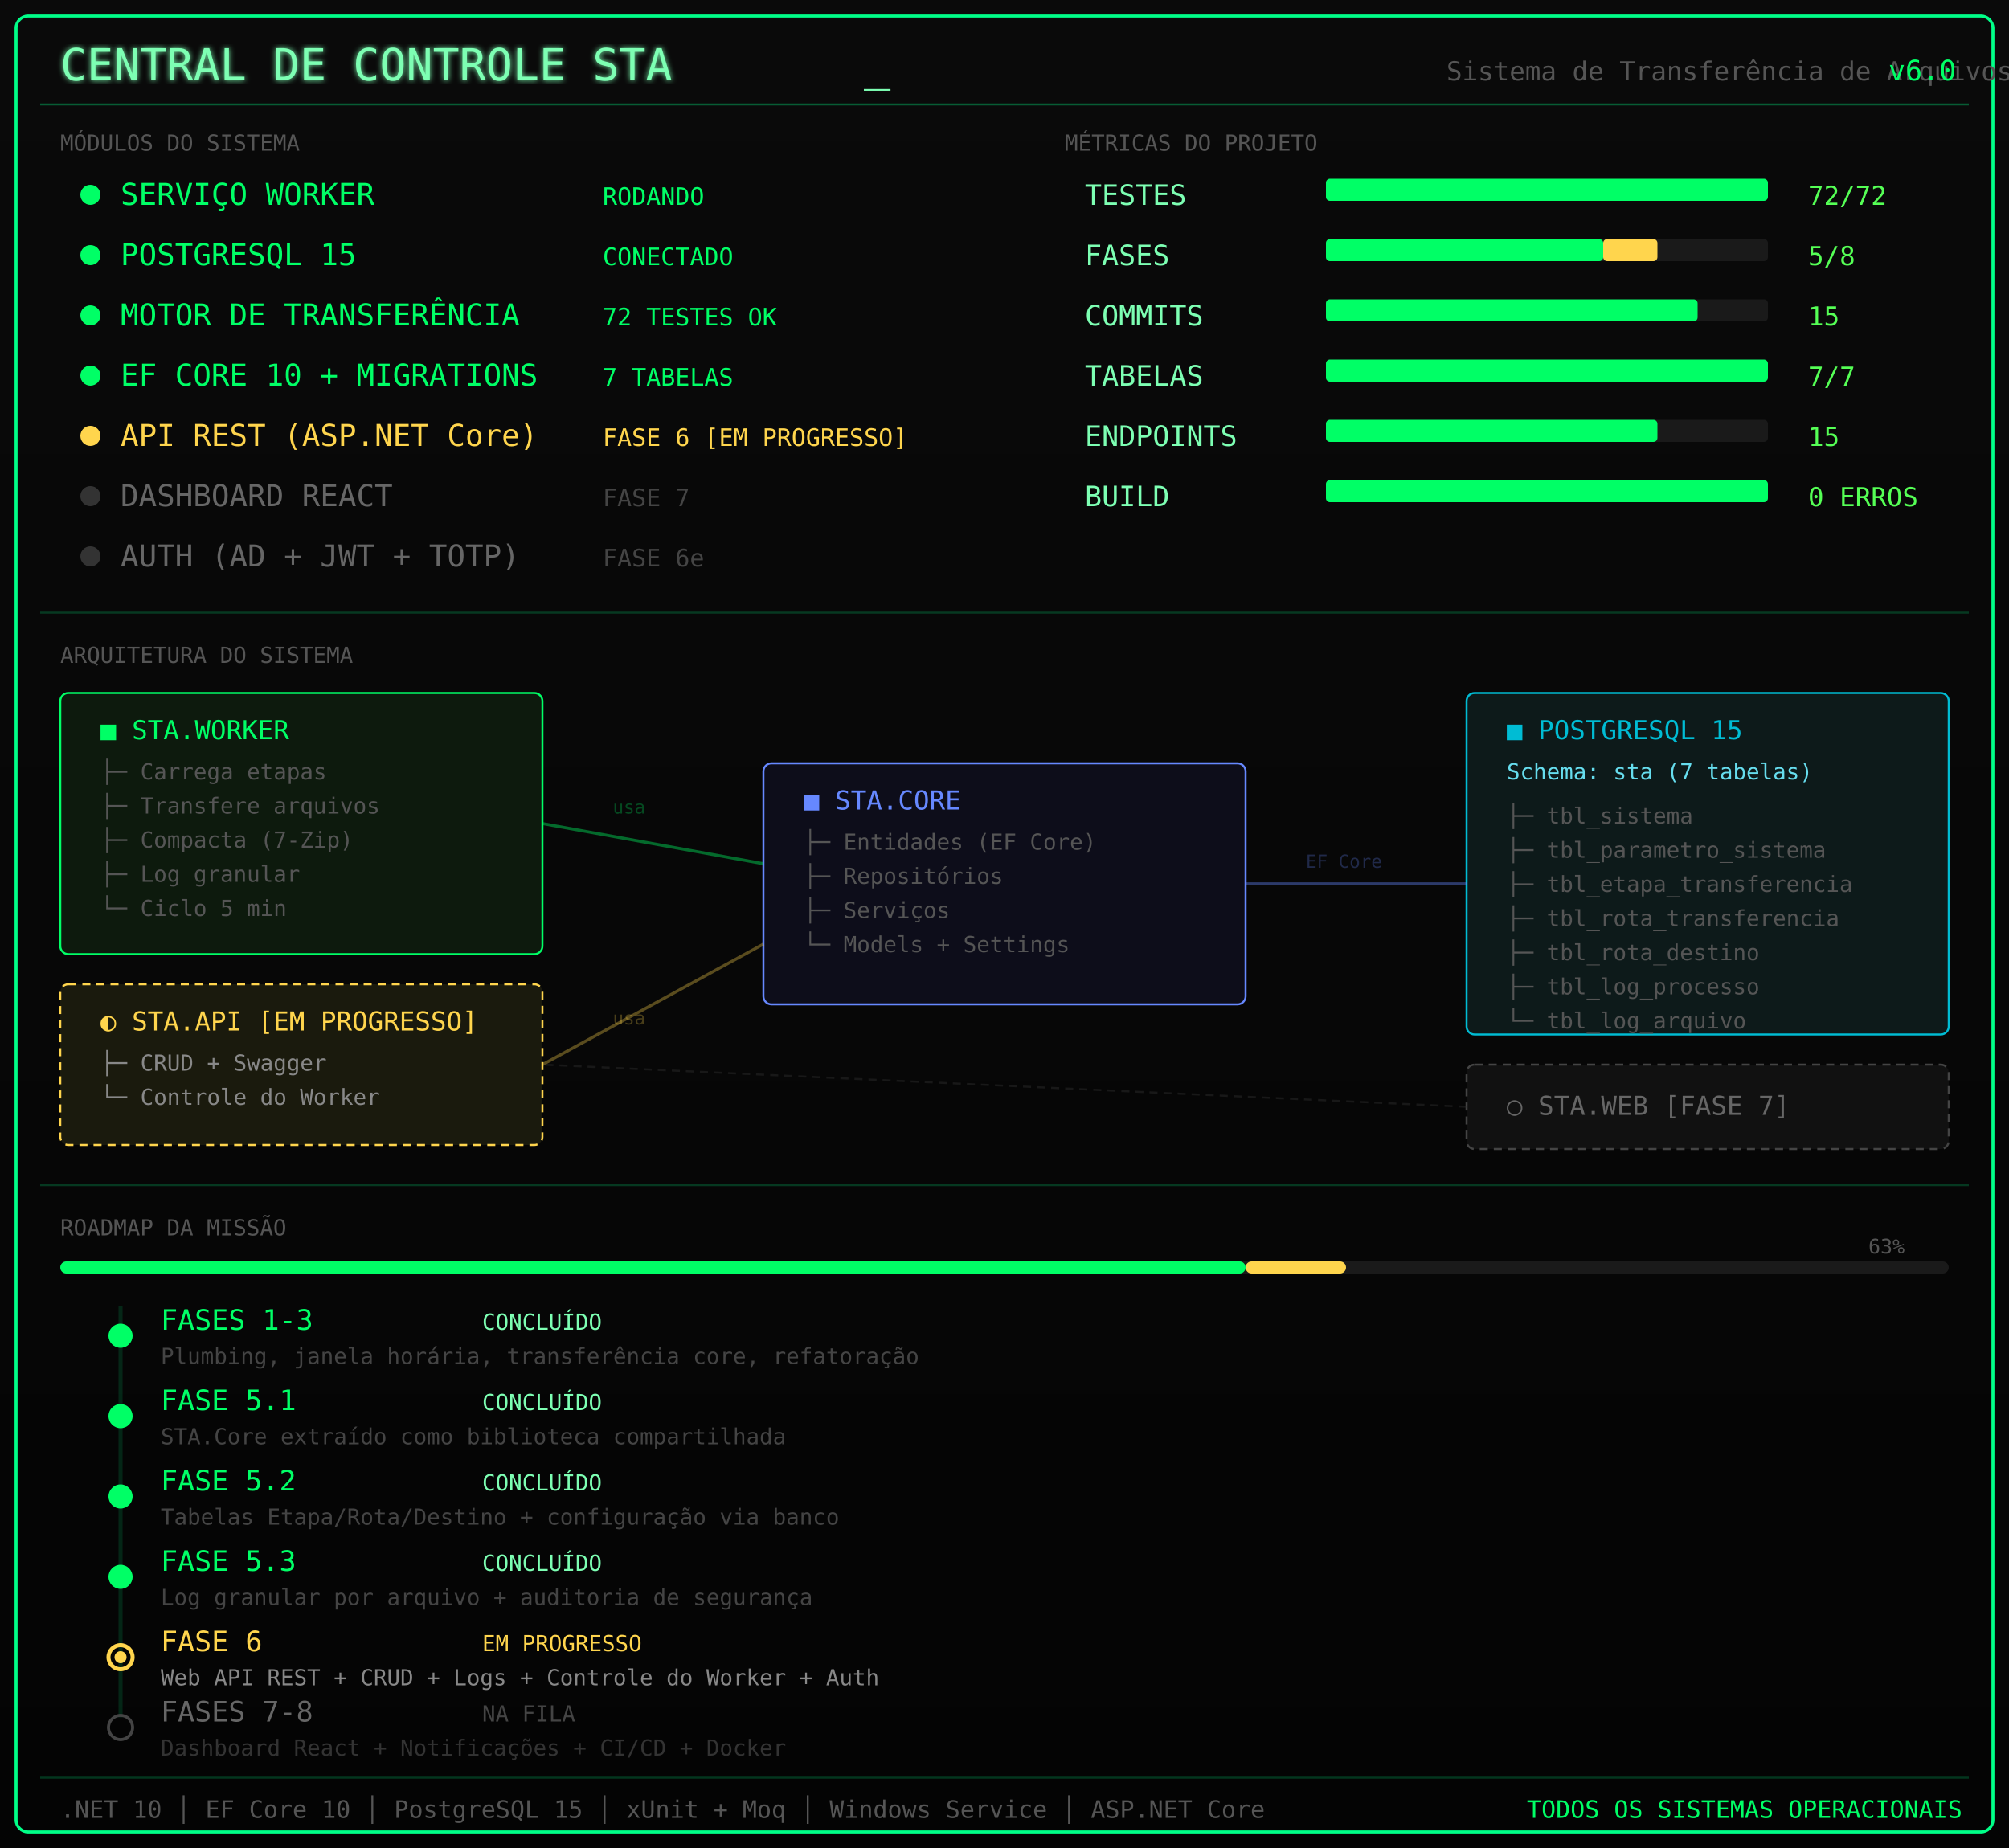
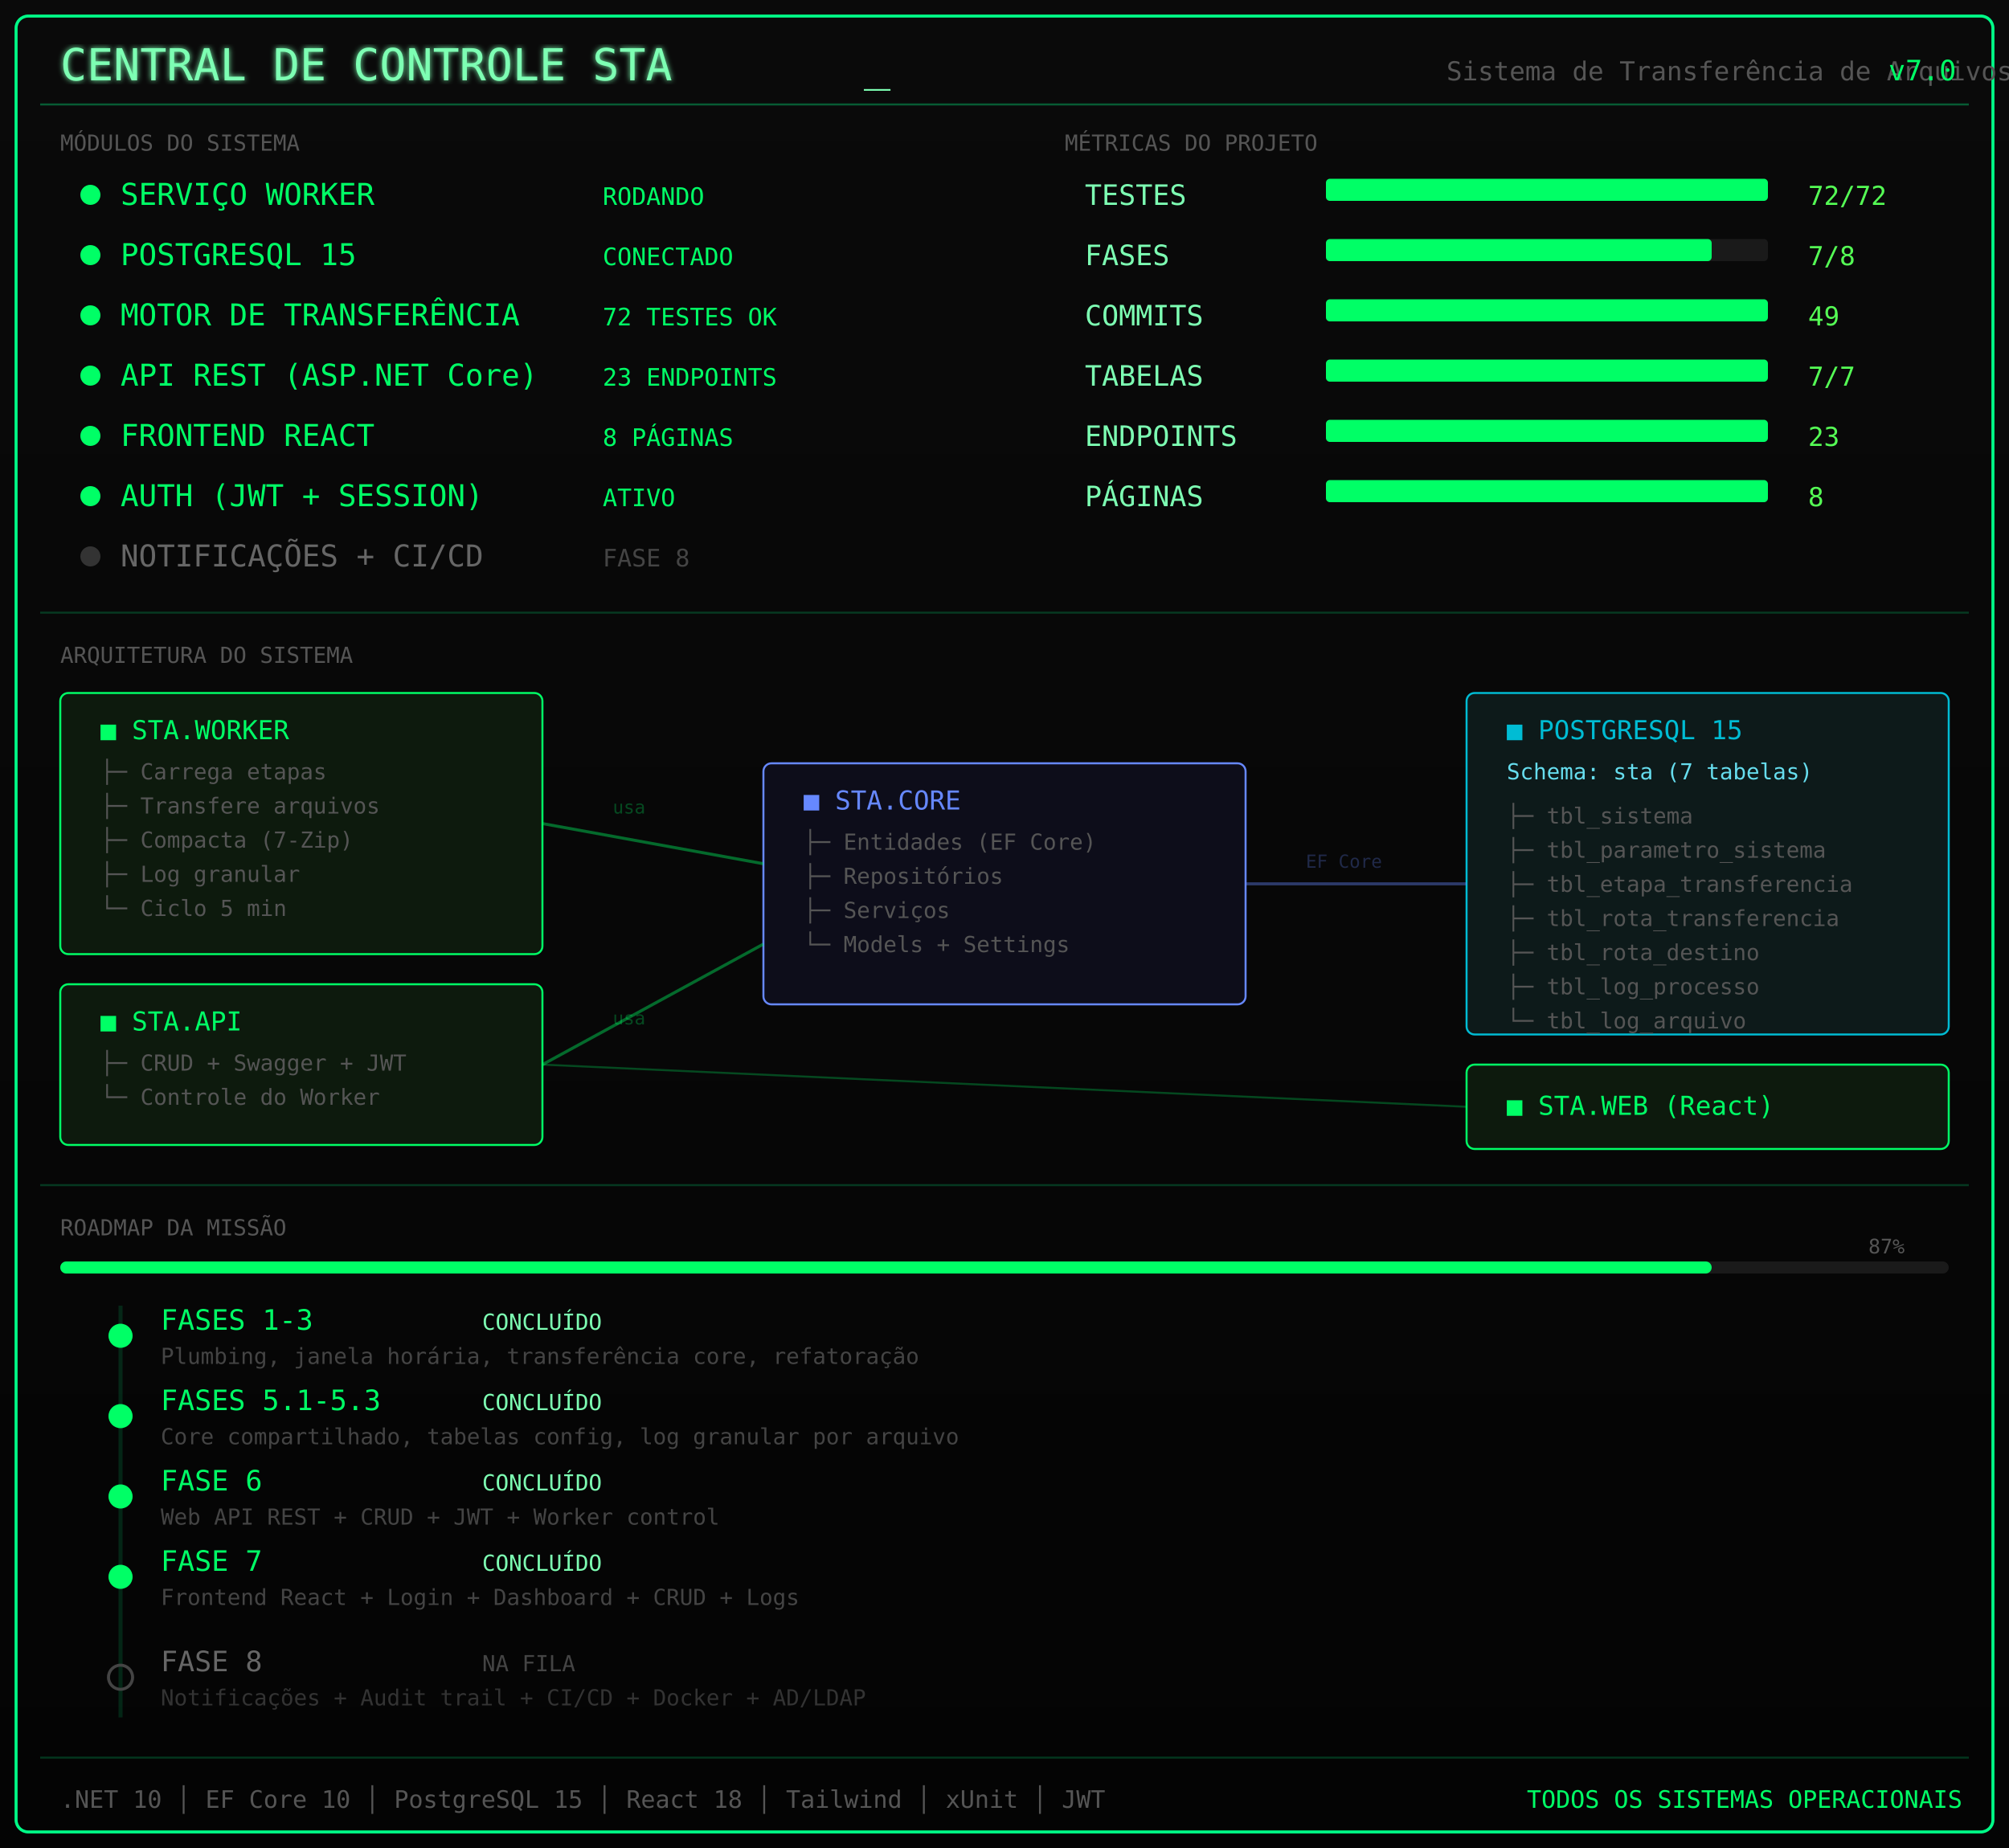
<svg xmlns="http://www.w3.org/2000/svg" width="1000" height="920" viewBox="0 0 1000 920">
  <style>
    @keyframes blink {
      0%, 100% { opacity: 1; }
      50% { opacity: 0; }
    }
    @keyframes pulse {
      0%, 100% { opacity: 1; }
      50% { opacity: 0.5; }
    }
    .cursor { animation: blink 1.2s step-end infinite; }
    .pulse-dot { animation: pulse 2s ease-in-out infinite; }
    .wip-bar { animation: pulse 2.5s ease-in-out infinite; }
  </style>
  <defs>
    <linearGradient id="bgMain" x1="0" y1="0" x2="0" y2="1">
      <stop offset="0%" stop-color="#0a0a0a" />
      <stop offset="100%" stop-color="#040404" />
    </linearGradient>
    <filter id="glowMain">
      <feGaussianBlur stdDeviation="1.5" result="blur" />
      <feMerge>
        <feMergeNode in="blur" />
        <feMergeNode in="SourceGraphic" />
      </feMerge>
    </filter>
  </defs>
  <rect width="100%" height="100%" fill="url(#bgMain)" />
  <rect x="8" y="8" width="984" height="904" rx="6" fill="none" stroke="#00ff88" stroke-width="1.5" />
  <text x="30" y="40" fill="#7dffb3" font-size="22" font-family="JetBrains Mono, Consolas, monospace" filter="url(#glowMain)">CENTRAL DE CONTROLE STA</text>
  <text x="430" y="40" fill="#7dffb3" font-size="22" font-family="JetBrains Mono, Consolas, monospace" class="cursor">_</text>
  <text x="720" y="40" fill="#555" font-size="13" font-family="JetBrains Mono, Consolas, monospace">Sistema de Transferência de Arquivos</text>
-   <text x="940" y="40" fill="#00ff66" font-size="14" font-family="JetBrains Mono, Consolas, monospace">v6.0</text>
+   <text x="940" y="40" fill="#00ff66" font-size="14" font-family="JetBrains Mono, Consolas, monospace">v7.0</text>
  <line x1="20" y1="52" x2="980" y2="52" stroke="#00ff8855" />
  <text x="30" y="75" fill="#555" font-size="11" font-family="JetBrains Mono, Consolas, monospace">MÓDULOS DO SISTEMA</text>
  <text x="530" y="75" fill="#555" font-size="11" font-family="JetBrains Mono, Consolas, monospace">MÉTRICAS DO PROJETO</text>
  <g font-family="JetBrains Mono, Consolas, monospace" font-size="15">
    <circle cx="45" cy="97" r="5" fill="#00ff66" class="pulse-dot" />
    <text x="60" y="102" fill="#00ff66">SERVIÇO WORKER</text>
    <text x="300" y="102" fill="#00ff66" font-size="12">RODANDO</text>
    <circle cx="45" cy="127" r="5" fill="#00ff66" />
    <text x="60" y="132" fill="#00ff66">POSTGRESQL 15</text>
    <text x="300" y="132" fill="#00ff66" font-size="12">CONECTADO</text>
    <circle cx="45" cy="157" r="5" fill="#00ff66" />
    <text x="60" y="162" fill="#00ff66">MOTOR DE TRANSFERÊNCIA</text>
    <text x="300" y="162" fill="#00ff66" font-size="12">72 TESTES OK</text>
    <circle cx="45" cy="187" r="5" fill="#00ff66" />
-     <text x="60" y="192" fill="#00ff66">EF CORE 10 + MIGRATIONS</text>
-     <text x="300" y="192" fill="#00ff66" font-size="12">7 TABELAS</text>
-     <circle cx="45" cy="217" r="5" fill="#ffd54d" class="pulse-dot" />
-     <text x="60" y="222" fill="#ffd54d">API REST (ASP.NET Core)</text>
-     <text x="300" y="222" fill="#ffd54d" font-size="12">FASE 6 [EM PROGRESSO]</text>
-     <circle cx="45" cy="247" r="5" fill="#333" />
-     <text x="60" y="252" fill="#666">DASHBOARD REACT</text>
-     <text x="300" y="252" fill="#444" font-size="12">FASE 7</text>
+     <text x="60" y="192" fill="#00ff66">API REST (ASP.NET Core)</text>
+     <text x="300" y="192" fill="#00ff66" font-size="12">23 ENDPOINTS</text>
+     <circle cx="45" cy="217" r="5" fill="#00ff66" />
+     <text x="60" y="222" fill="#00ff66">FRONTEND REACT</text>
+     <text x="300" y="222" fill="#00ff66" font-size="12">8 PÁGINAS</text>
+     <circle cx="45" cy="247" r="5" fill="#00ff66" />
+     <text x="60" y="252" fill="#00ff66">AUTH (JWT + SESSION)</text>
+     <text x="300" y="252" fill="#00ff66" font-size="12">ATIVO</text>
    <circle cx="45" cy="277" r="5" fill="#333" />
-     <text x="60" y="282" fill="#666">AUTH (AD + JWT + TOTP)</text>
-     <text x="300" y="282" fill="#444" font-size="12">FASE 6e</text>
+     <text x="60" y="282" fill="#666">NOTIFICAÇÕES + CI/CD</text>
+     <text x="300" y="282" fill="#444" font-size="12">FASE 8</text>
  </g>
  <g font-family="JetBrains Mono, Consolas, monospace" font-size="14">
    <text x="540" y="102" fill="#7dffb3">TESTES</text>
    <rect x="660" y="89" width="220" height="11" rx="2" fill="#1a1a1a" />
    <rect x="660" y="89" width="220" height="11" rx="2" fill="#00ff66" />
    <text x="900" y="102" fill="#55ff55" font-size="13">72/72</text>
    <text x="540" y="132" fill="#7dffb3">FASES</text>
    <rect x="660" y="119" width="220" height="11" rx="2" fill="#1a1a1a" />
-     <rect x="660" y="119" width="138" height="11" rx="2" fill="#00ff66" />
-     <rect x="798" y="119" width="27" height="11" rx="2" fill="#ffd54d" class="wip-bar" />
-     <text x="900" y="132" fill="#55ff55" font-size="13">5/8</text>
+     <rect x="660" y="119" width="192" height="11" rx="2" fill="#00ff66" />
+     <text x="900" y="132" fill="#55ff55" font-size="13">7/8</text>
    <text x="540" y="162" fill="#7dffb3">COMMITS</text>
    <rect x="660" y="149" width="220" height="11" rx="2" fill="#1a1a1a" />
-     <rect x="660" y="149" width="185" height="11" rx="2" fill="#00ff66" />
-     <text x="900" y="162" fill="#55ff55" font-size="13">15</text>
+     <rect x="660" y="149" width="220" height="11" rx="2" fill="#00ff66" />
+     <text x="900" y="162" fill="#55ff55" font-size="13">49</text>
    <text x="540" y="192" fill="#7dffb3">TABELAS</text>
    <rect x="660" y="179" width="220" height="11" rx="2" fill="#1a1a1a" />
    <rect x="660" y="179" width="220" height="11" rx="2" fill="#00ff66" />
    <text x="900" y="192" fill="#55ff55" font-size="13">7/7</text>
    <text x="540" y="222" fill="#7dffb3">ENDPOINTS</text>
    <rect x="660" y="209" width="220" height="11" rx="2" fill="#1a1a1a" />
-     <rect x="660" y="209" width="165" height="11" rx="2" fill="#00ff66" />
-     <text x="900" y="222" fill="#55ff55" font-size="13">15</text>
-     <text x="540" y="252" fill="#7dffb3">BUILD</text>
+     <rect x="660" y="209" width="220" height="11" rx="2" fill="#00ff66" />
+     <text x="900" y="222" fill="#55ff55" font-size="13">23</text>
+     <text x="540" y="252" fill="#7dffb3">PÁGINAS</text>
    <rect x="660" y="239" width="220" height="11" rx="2" fill="#1a1a1a" />
    <rect x="660" y="239" width="220" height="11" rx="2" fill="#00ff66" />
-     <text x="900" y="252" fill="#55ff55" font-size="13">0 ERROS</text>
+     <text x="900" y="252" fill="#55ff55" font-size="13">8</text>
  </g>
  <line x1="20" y1="305" x2="980" y2="305" stroke="#00ff8833" />
  <text x="30" y="330" fill="#555" font-size="11" font-family="JetBrains Mono, Consolas, monospace">ARQUITETURA DO SISTEMA</text>
  <rect x="30" y="345" width="240" height="130" rx="4" fill="#0d1a0d" stroke="#00ff66" stroke-width="1" />
  <text x="50" y="368" fill="#00ff66" font-size="13" font-family="JetBrains Mono, Consolas, monospace">■ STA.WORKER</text>
  <text x="50" y="388" fill="#555" font-size="11" font-family="JetBrains Mono, Consolas, monospace">├─ Carrega etapas</text>
  <text x="50" y="405" fill="#555" font-size="11" font-family="JetBrains Mono, Consolas, monospace">├─ Transfere arquivos</text>
  <text x="50" y="422" fill="#555" font-size="11" font-family="JetBrains Mono, Consolas, monospace">├─ Compacta (7-Zip)</text>
  <text x="50" y="439" fill="#555" font-size="11" font-family="JetBrains Mono, Consolas, monospace">├─ Log granular</text>
  <text x="50" y="456" fill="#555" font-size="11" font-family="JetBrains Mono, Consolas, monospace">└─ Ciclo 5 min</text>
-   <rect x="30" y="490" width="240" height="80" rx="4" fill="#1a1a0d" stroke="#ffd54d" stroke-width="1" stroke-dasharray="4,3" />
-   <text x="50" y="513" fill="#ffd54d" font-size="13" font-family="JetBrains Mono, Consolas, monospace">◐ STA.API [EM PROGRESSO]</text>
-   <text x="50" y="533" fill="#888" font-size="11" font-family="JetBrains Mono, Consolas, monospace">├─ CRUD + Swagger</text>
-   <text x="50" y="550" fill="#888" font-size="11" font-family="JetBrains Mono, Consolas, monospace">└─ Controle do Worker</text>
+   <rect x="30" y="490" width="240" height="80" rx="4" fill="#0d1a0d" stroke="#00ff66" stroke-width="1" />
+   <text x="50" y="513" fill="#00ff66" font-size="13" font-family="JetBrains Mono, Consolas, monospace">■ STA.API</text>
+   <text x="50" y="533" fill="#555" font-size="11" font-family="JetBrains Mono, Consolas, monospace">├─ CRUD + Swagger + JWT</text>
+   <text x="50" y="550" fill="#555" font-size="11" font-family="JetBrains Mono, Consolas, monospace">└─ Controle do Worker</text>
  <rect x="380" y="380" width="240" height="120" rx="4" fill="#0d0d1a" stroke="#6688ff" stroke-width="1" />
  <text x="400" y="403" fill="#6688ff" font-size="13" font-family="JetBrains Mono, Consolas, monospace">■ STA.CORE</text>
  <text x="400" y="423" fill="#555" font-size="11" font-family="JetBrains Mono, Consolas, monospace">├─ Entidades (EF Core)</text>
  <text x="400" y="440" fill="#555" font-size="11" font-family="JetBrains Mono, Consolas, monospace">├─ Repositórios</text>
  <text x="400" y="457" fill="#555" font-size="11" font-family="JetBrains Mono, Consolas, monospace">├─ Serviços</text>
  <text x="400" y="474" fill="#555" font-size="11" font-family="JetBrains Mono, Consolas, monospace">└─ Models + Settings</text>
  <rect x="730" y="345" width="240" height="170" rx="4" fill="#0d1a1a" stroke="#00bcd4" stroke-width="1" />
  <text x="750" y="368" fill="#00bcd4" font-size="13" font-family="JetBrains Mono, Consolas, monospace">■ POSTGRESQL 15</text>
  <text x="750" y="388" fill="#66ddee" font-size="11" font-family="JetBrains Mono, Consolas, monospace">Schema: sta (7 tabelas)</text>
  <text x="750" y="410" fill="#555" font-size="11" font-family="JetBrains Mono, Consolas, monospace">├─ tbl_sistema</text>
  <text x="750" y="427" fill="#555" font-size="11" font-family="JetBrains Mono, Consolas, monospace">├─ tbl_parametro_sistema</text>
  <text x="750" y="444" fill="#555" font-size="11" font-family="JetBrains Mono, Consolas, monospace">├─ tbl_etapa_transferencia</text>
  <text x="750" y="461" fill="#555" font-size="11" font-family="JetBrains Mono, Consolas, monospace">├─ tbl_rota_transferencia</text>
  <text x="750" y="478" fill="#555" font-size="11" font-family="JetBrains Mono, Consolas, monospace">├─ tbl_rota_destino</text>
  <text x="750" y="495" fill="#555" font-size="11" font-family="JetBrains Mono, Consolas, monospace">├─ tbl_log_processo</text>
  <text x="750" y="512" fill="#555" font-size="11" font-family="JetBrains Mono, Consolas, monospace">└─ tbl_log_arquivo</text>
-   <rect x="730" y="530" width="240" height="42" rx="4" fill="#111" stroke="#444" stroke-width="1" stroke-dasharray="4,3" />
-   <text x="750" y="555" fill="#666" font-size="13" font-family="JetBrains Mono, Consolas, monospace">○ STA.WEB [FASE 7]</text>
+   <rect x="730" y="530" width="240" height="42" rx="4" fill="#0d1a0d" stroke="#00ff66" stroke-width="1" />
+   <text x="750" y="555" fill="#00ff66" font-size="13" font-family="JetBrains Mono, Consolas, monospace">■ STA.WEB (React)</text>
  <line x1="270" y1="410" x2="380" y2="430" stroke="#00ff6666" stroke-width="1.5" />
-   <line x1="270" y1="530" x2="380" y2="470" stroke="#ffd54d55" stroke-width="1.5" />
+   <line x1="270" y1="530" x2="380" y2="470" stroke="#00ff6666" stroke-width="1.5" />
  <line x1="620" y1="440" x2="730" y2="440" stroke="#6688ff66" stroke-width="1.5" />
-   <line x1="730" y1="551" x2="270" y2="530" stroke="#33333366" stroke-width="1" stroke-dasharray="4,3" />
+   <line x1="730" y1="551" x2="270" y2="530" stroke="#00ff6644" stroke-width="1" />
  <text x="305" y="405" fill="#00ff6644" font-size="9" font-family="JetBrains Mono, Consolas, monospace">usa</text>
-   <text x="305" y="510" fill="#ffd54d44" font-size="9" font-family="JetBrains Mono, Consolas, monospace">usa</text>
+   <text x="305" y="510" fill="#00ff6644" font-size="9" font-family="JetBrains Mono, Consolas, monospace">usa</text>
  <text x="650" y="432" fill="#6688ff44" font-size="9" font-family="JetBrains Mono, Consolas, monospace">EF Core</text>
  <line x1="20" y1="590" x2="980" y2="590" stroke="#00ff8833" />
  <text x="30" y="615" fill="#555" font-size="11" font-family="JetBrains Mono, Consolas, monospace">ROADMAP DA MISSÃO</text>
  <rect x="30" y="628" width="940" height="6" rx="3" fill="#1a1a1a" />
-   <rect x="30" y="628" width="590" height="6" rx="3" fill="#00ff66" />
-   <rect x="620" y="628" width="50" height="6" rx="3" fill="#ffd54d" class="wip-bar" />
-   <text x="930" y="624" fill="#555" font-size="10" font-family="JetBrains Mono, Consolas, monospace">63%</text>
+   <rect x="30" y="628" width="822" height="6" rx="3" fill="#00ff66" />
+   <text x="930" y="624" fill="#555" font-size="10" font-family="JetBrains Mono, Consolas, monospace">87%</text>
  <line x1="60" y1="650" x2="60" y2="855" stroke="#00ff8822" stroke-width="2" />
  <g font-family="JetBrains Mono, Consolas, monospace">
    <circle cx="60" cy="665" r="6" fill="#00ff66" />
    <text x="80" y="662" fill="#00ff66" font-size="14">FASES 1-3</text>
    <text x="240" y="662" fill="#7dffb3" font-size="11">CONCLUÍDO</text>
    <text x="80" y="679" fill="#444" font-size="11">Plumbing, janela horária, transferência core, refatoração</text>
    <circle cx="60" cy="705" r="6" fill="#00ff66" />
-     <text x="80" y="702" fill="#00ff66" font-size="14">FASE 5.1</text>
+     <text x="80" y="702" fill="#00ff66" font-size="14">FASES 5.1-5.3</text>
    <text x="240" y="702" fill="#7dffb3" font-size="11">CONCLUÍDO</text>
-     <text x="80" y="719" fill="#444" font-size="11">STA.Core extraído como biblioteca compartilhada</text>
+     <text x="80" y="719" fill="#444" font-size="11">Core compartilhado, tabelas config, log granular por arquivo</text>
    <circle cx="60" cy="745" r="6" fill="#00ff66" />
-     <text x="80" y="742" fill="#00ff66" font-size="14">FASE 5.2</text>
+     <text x="80" y="742" fill="#00ff66" font-size="14">FASE 6</text>
    <text x="240" y="742" fill="#7dffb3" font-size="11">CONCLUÍDO</text>
-     <text x="80" y="759" fill="#444" font-size="11">Tabelas Etapa/Rota/Destino + configuração via banco</text>
+     <text x="80" y="759" fill="#444" font-size="11">Web API REST + CRUD + JWT + Worker control</text>
    <circle cx="60" cy="785" r="6" fill="#00ff66" />
-     <text x="80" y="782" fill="#00ff66" font-size="14">FASE 5.3</text>
+     <text x="80" y="782" fill="#00ff66" font-size="14">FASE 7</text>
    <text x="240" y="782" fill="#7dffb3" font-size="11">CONCLUÍDO</text>
-     <text x="80" y="799" fill="#444" font-size="11">Log granular por arquivo + auditoria de segurança</text>
-     <circle cx="60" cy="825" r="6" fill="none" stroke="#ffd54d" stroke-width="2" />
-     <circle cx="60" cy="825" r="3" fill="#ffd54d" class="pulse-dot" />
-     <text x="80" y="822" fill="#ffd54d" font-size="14">FASE 6</text>
-     <text x="240" y="822" fill="#ffd54d" font-size="11">EM PROGRESSO</text>
-     <text x="80" y="839" fill="#888" font-size="11">Web API REST + CRUD + Logs + Controle do Worker + Auth</text>
-     <circle cx="60" cy="860" r="6" fill="none" stroke="#444" stroke-width="1.5" />
-     <text x="80" y="857" fill="#666" font-size="14">FASES 7-8</text>
-     <text x="240" y="857" fill="#444" font-size="11">NA FILA</text>
-     <text x="80" y="874" fill="#333" font-size="11">Dashboard React + Notificações + CI/CD + Docker</text>
+     <text x="80" y="799" fill="#444" font-size="11">Frontend React + Login + Dashboard + CRUD + Logs</text>
+     <circle cx="60" cy="835" r="6" fill="none" stroke="#444" stroke-width="1.5" />
+     <text x="80" y="832" fill="#666" font-size="14">FASE 8</text>
+     <text x="240" y="832" fill="#444" font-size="11">NA FILA</text>
+     <text x="80" y="849" fill="#333" font-size="11">Notificações + Audit trail + CI/CD + Docker + AD/LDAP</text>
  </g>
-   <line x1="20" y1="885" x2="980" y2="885" stroke="#00ff8833" />
+   <line x1="20" y1="875" x2="980" y2="875" stroke="#00ff8833" />
  <g fill="#555" font-size="12" font-family="JetBrains Mono, Consolas, monospace">
-     <text x="30" y="905">.NET 10 │ EF Core 10 │ PostgreSQL 15 │ xUnit + Moq │ Windows Service │ ASP.NET Core</text>
-     <text x="760" y="905" fill="#00ff66">TODOS OS SISTEMAS OPERACIONAIS</text>
+     <text x="30" y="900">.NET 10 │ EF Core 10 │ PostgreSQL 15 │ React 18 │ Tailwind │ xUnit │ JWT</text>
+     <text x="760" y="900" fill="#00ff66">TODOS OS SISTEMAS OPERACIONAIS</text>
  </g>
</svg>
